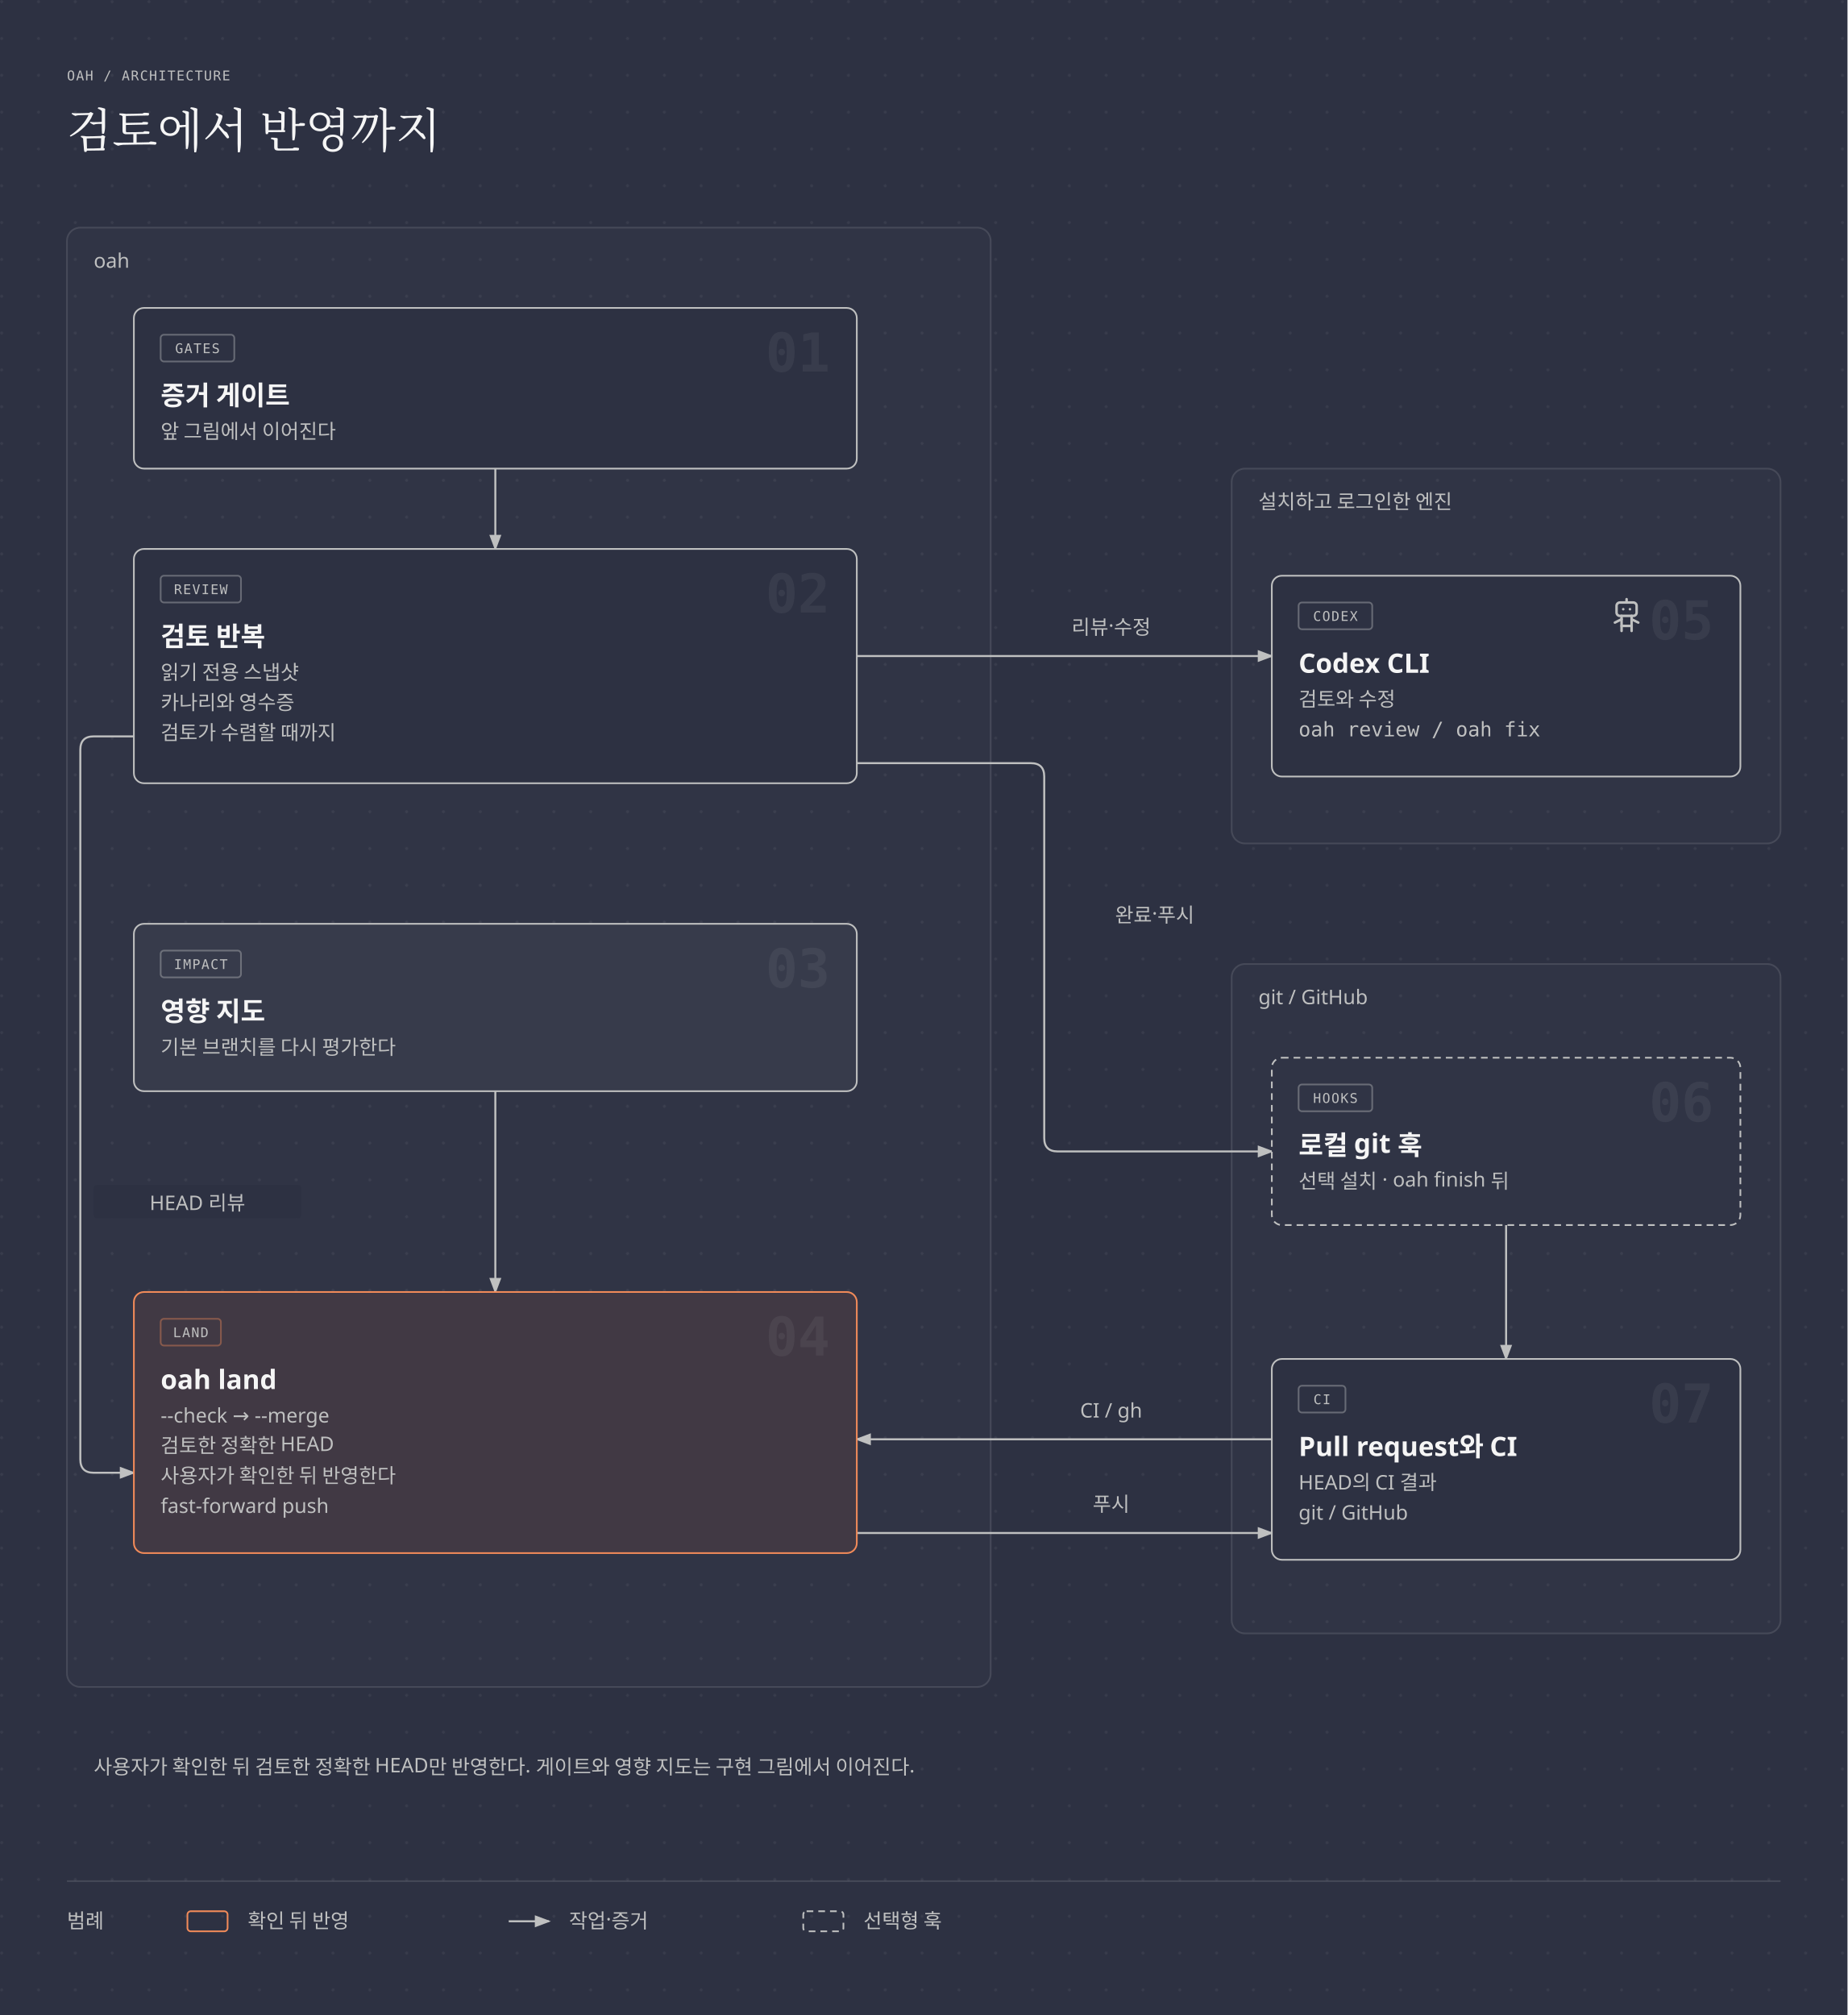
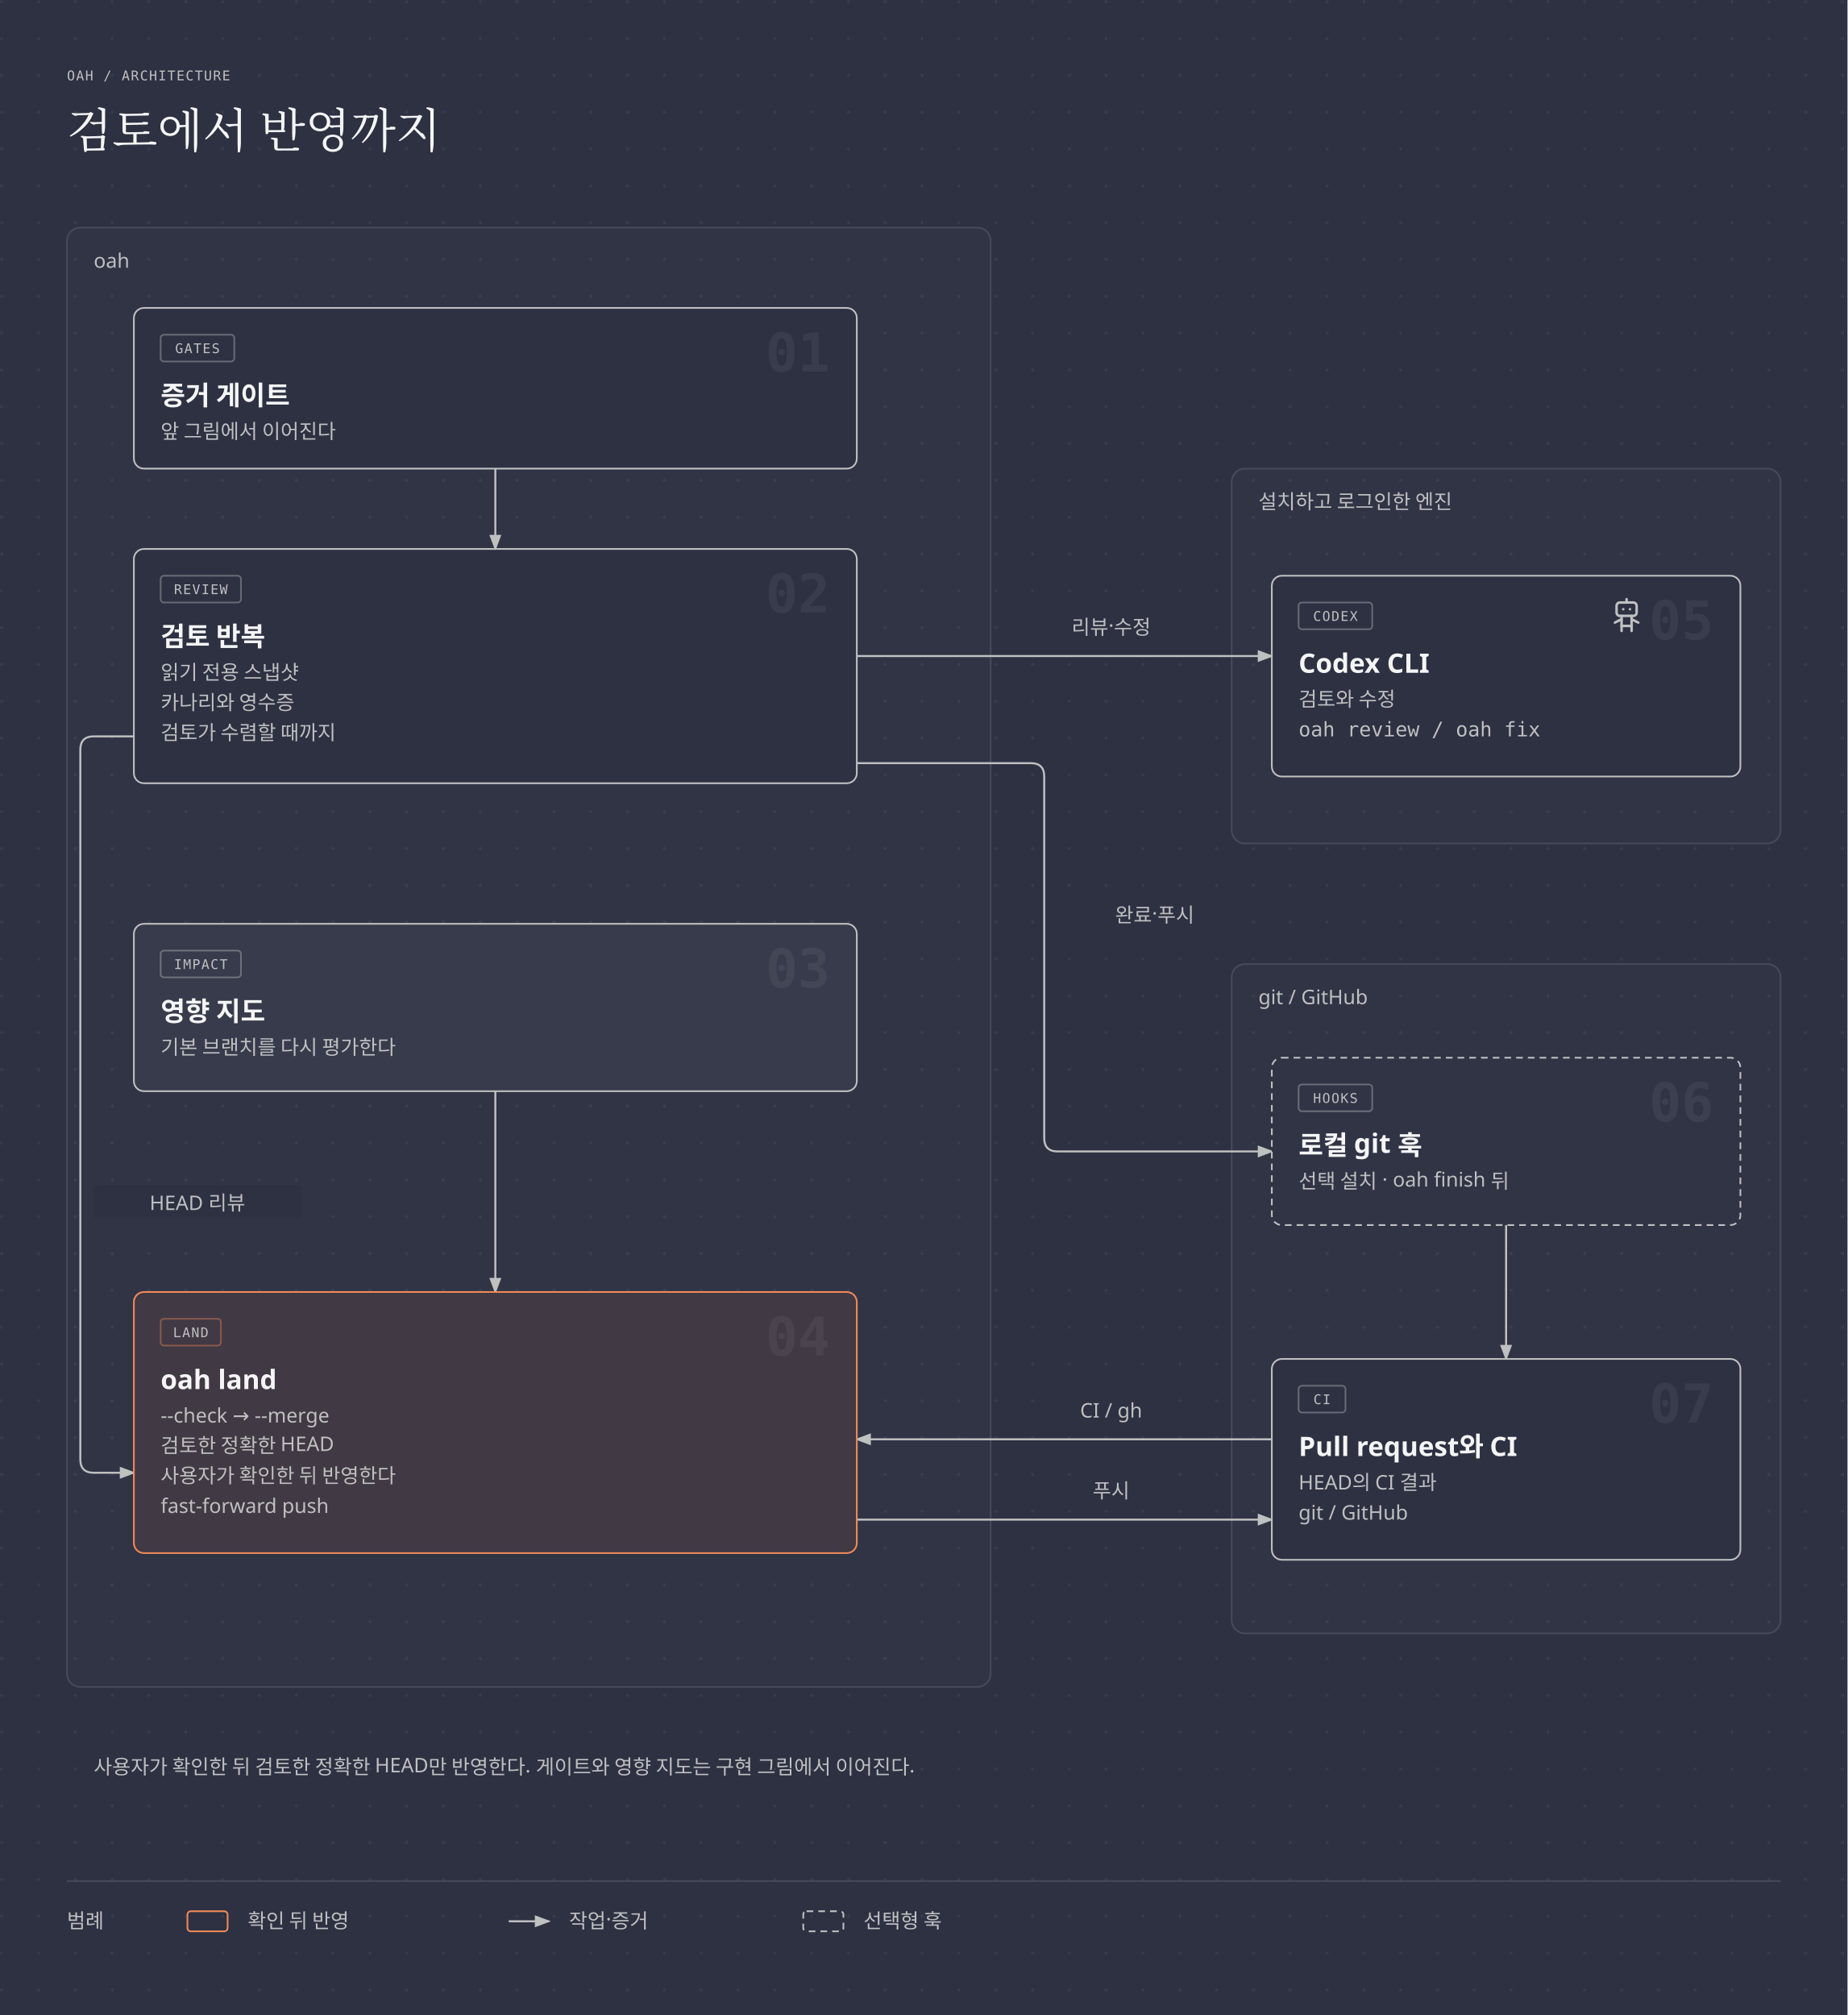
<svg xmlns="http://www.w3.org/2000/svg" viewBox="0 0 1104 1204" role="img" aria-labelledby="architecture-land-ko-dark-title architecture-land-ko-dark-desc" data-diagram-type="Architecture" data-size="fit" id="architecture-land-ko-dark-root">
  <defs>
    <style>#architecture-land-ko-dark-root { font-family: "Geist", "Noto Sans KR", "Apple SD Gothic Neo", "Malgun Gothic", system-ui, sans-serif; color: #f5f5f5; }
      #architecture-land-ko-dark-root .diagram-container { width: 100%; overflow-x: auto; }
      #architecture-land-ko-dark-root text { font-family: "Geist", "Noto Sans KR", "Apple SD Gothic Neo", "Malgun Gothic", system-ui, sans-serif; fill: #f5f5f5; }
      #architecture-land-ko-dark-root .title { font-family: "Instrument Serif", "Noto Serif KR", "AppleMyungjo", "Batang", "Noto Serif CJK KR", serif; font-size: 28px; font-weight: 400; }
      #architecture-land-ko-dark-root .node { font-size: 16px; font-weight: 600; }
      #architecture-land-ko-dark-root .sub { font-family: "Geist", "Noto Sans KR", "Apple SD Gothic Neo", "Malgun Gothic", system-ui, sans-serif; font-size: 12px; font-weight: 400; fill: #bfc0c0; }
      #architecture-land-ko-dark-root .technical { font-family: "Geist Mono", ui-monospace, "SFMono-Regular", Consolas, monospace; }
      #architecture-land-ko-dark-root .label { font-size: 12px; font-family: "Geist Mono", ui-monospace, "SFMono-Regular", Consolas, monospace; font-weight: 400; fill: #bfc0c0; }
      #architecture-land-ko-dark-root .prose { font-size: 12px; font-weight: 400; fill: #bfc0c0; }
      #architecture-land-ko-dark-root .zone-label { font-size: 12px; font-family: "Geist", "Noto Sans KR", "Apple SD Gothic Neo", "Malgun Gothic", system-ui, sans-serif; font-weight: 500; fill: #bfc0c0; }
      #architecture-land-ko-dark-root .arrow-label { font-size: 12px; font-family: "Geist", "Noto Sans KR", "Apple SD Gothic Neo", "Malgun Gothic", system-ui, sans-serif; font-weight: 500; fill: #bfc0c0; }
      #architecture-land-ko-dark-root .tag { font-family: "Geist Mono", ui-monospace, "SFMono-Regular", Consolas, monospace; font-size: 8px; font-weight: 500; letter-spacing: .08em; fill: #bfc0c0; }
      #architecture-land-ko-dark-root .ghost { font-family: "Geist Mono", ui-monospace, "SFMono-Regular", Consolas, monospace; font-size: 32px; font-weight: 600; fill: #f5f5f5; opacity: .06; }
      @media print {
#architecture-land-ko-dark-root .diagram-container { overflow-x: visible; }
}</style>
    <pattern id="architecture-land-ko-dark-dots" width="22" height="22" patternUnits="userSpaceOnUse">
      <circle cx="1" cy="1" r="0.9" fill="#f5f5f5" fill-opacity=".10" />
    </pattern>
    <marker id="architecture-land-ko-dark-arrow" markerWidth="8" markerHeight="6" refX="7" refY="3" orient="auto">
      <polygon points="0 0, 8 3, 0 6" fill="#bfc0c0" />
    </marker>
    <marker id="architecture-land-ko-dark-arrow-accent" markerWidth="8" markerHeight="6" refX="7" refY="3" orient="auto">
      <polygon points="0 0, 8 3, 0 6" fill="#f08a59" />
    </marker>
    <marker id="architecture-land-ko-dark-arrow-link" markerWidth="8" markerHeight="6" refX="7" refY="3" orient="auto">
      <polygon points="0 0, 8 3, 0 6" fill="#739fdf" />
    </marker>
  </defs>
  <rect width="1104" height="1204" fill="#2d3142" />
  <rect width="1104" height="1204" fill="url(#architecture-land-ko-dark-dots)" opacity=".55" />
  <text x="40" y="48" class="tag" text-anchor="start">OAH / ARCHITECTURE</text>
  <text x="40" y="88" class="title" text-anchor="start">검토에서 반영까지</text>
  <rect x="40" y="136" width="552" height="872" rx="8" fill="#f5f5f5" stroke="#f5f5f5" stroke-width="1" data-group-id="oah" fill-opacity=".02" stroke-opacity=".12" />
  <text x="56" y="160" class="zone-label" text-anchor="start">oah</text>
  <rect x="736" y="280" width="328" height="224" rx="8" fill="#f5f5f5" stroke="#f5f5f5" stroke-width="1" data-group-id="engines" fill-opacity=".02" stroke-opacity=".12" />
  <text x="752" y="304" class="zone-label" text-anchor="start">설치하고 로그인한 엔진</text>
  <rect x="736" y="576" width="328" height="400" rx="8" fill="#f5f5f5" stroke="#f5f5f5" stroke-width="1" data-group-id="git" fill-opacity=".02" stroke-opacity=".12" />
  <text x="752" y="600" class="zone-label" text-anchor="start">git / GitHub</text>
  <path d="M 296,280 L 296,328" data-edge-id="a1" data-from="gates" data-to="rloop" data-label="" fill="none" stroke="#bfc0c0" stroke-width="1.2" marker-end="url(#architecture-land-ko-dark-arrow)" />
  <path d="M 512,392 L 760,392" data-edge-id="a2" data-from="rloop" data-to="codex" data-label="리뷰·수정" fill="none" stroke="#bfc0c0" stroke-width="1.2" marker-end="url(#architecture-land-ko-dark-arrow)" />
  <path d="M 512,456 L 616,456 Q 624,456 624,464 L 624,680 Q 624,688 632,688 L 760,688" data-edge-id="a3" data-from="rloop" data-to="hooks" data-label="완료·푸시" fill="none" stroke="#bfc0c0" stroke-width="1.2" marker-end="url(#architecture-land-ko-dark-arrow)" />
  <path d="M 80,440 L 56,440 Q 48,440 48,448 L 48,872 Q 48,880 56,880 L 80,880" data-edge-id="a4" data-from="rloop" data-to="land" data-label="HEAD 리뷰" fill="none" stroke="#bfc0c0" stroke-width="1.2" marker-end="url(#architecture-land-ko-dark-arrow)" />
  <path d="M 296,652 L 296,772" data-edge-id="a5" data-from="impact" data-to="land" data-label="" fill="none" stroke="#bfc0c0" stroke-width="1.2" marker-end="url(#architecture-land-ko-dark-arrow)" />
  <path d="M 900,732 L 900,812" data-edge-id="a6" data-from="hooks" data-to="remote" data-label="" fill="none" stroke="#bfc0c0" stroke-width="1.2" marker-end="url(#architecture-land-ko-dark-arrow)" />
  <path d="M 760,860 L 512,860" data-edge-id="a7" data-from="remote" data-to="land" data-label="CI / gh" fill="none" stroke="#bfc0c0" stroke-width="1.2" marker-end="url(#architecture-land-ko-dark-arrow)" />
-   <path d="M 512,916 L 760,916" data-edge-id="a8" data-from="land" data-to="remote" data-label="푸시" fill="none" stroke="#bfc0c0" stroke-width="1.2" marker-end="url(#architecture-land-ko-dark-arrow)" />
+   <path d="M 512,908 L 760,908" data-edge-id="a8" data-from="land" data-to="remote" data-label="푸시" fill="none" stroke="#bfc0c0" stroke-width="1.2" marker-end="url(#architecture-land-ko-dark-arrow)" />
  <rect x="610" y="364" width="108" height="20" rx="2" fill="#2d3142" />
  <text x="664" y="379" class="arrow-label" text-anchor="middle">리뷰·수정</text>
  <rect x="632" y="536" width="116" height="20" rx="2" fill="#2d3142" />
  <text x="690" y="551" class="arrow-label" text-anchor="middle">완료·푸시</text>
  <rect x="56" y="708" width="124" height="20" rx="2" fill="#2d3142" />
  <text x="118" y="723" class="arrow-label" text-anchor="middle">HEAD 리뷰</text>
  <rect x="628" y="832" width="72" height="20" rx="2" fill="#2d3142" />
  <text x="664" y="847" class="arrow-label" text-anchor="middle">CI / gh</text>
-   <rect x="640" y="888" width="48" height="20" rx="2" fill="#2d3142" />
-   <text x="664" y="903" class="arrow-label" text-anchor="middle">푸시</text>
+   <rect x="640" y="880" width="48" height="20" rx="2" fill="#2d3142" />
+   <text x="664" y="895" class="arrow-label" text-anchor="middle">푸시</text>
  <g data-node-id="gates" data-source-label="증거 게이트 앞 그림에서 이어진다">
    <rect x="80" y="184" width="432" height="96" rx="6" fill="#2d3142" />
    <rect x="80" y="184" width="432" height="96" rx="6" fill="#2d3142" stroke="#bfc0c0" stroke-width="1" />
    <g aria-hidden="true">
      <rect x="96" y="200" width="44" height="16" rx="2" fill="none" stroke="#bfc0c0" stroke-width="1" stroke-opacity=".4" />
      <text x="118" y="211" class="tag" text-anchor="middle">GATES</text>
      <text x="496" y="222" class="ghost" text-anchor="end">01</text>
    </g>
    <text x="96" y="242" class="node" text-anchor="start">증거 게이트</text>
    <text x="96" y="262" class="sub" text-anchor="start">앞 그림에서 이어진다</text>
  </g>
  <g data-node-id="rloop" data-source-label="검토 반복 읽기 전용 스냅샷 카나리와 영수증 검토가 수렴할 때까지">
    <rect x="80" y="328" width="432" height="140" rx="6" fill="#2d3142" />
    <rect x="80" y="328" width="432" height="140" rx="6" fill="#2d3142" stroke="#bfc0c0" stroke-width="1" />
    <g aria-hidden="true">
      <rect x="96" y="344" width="48" height="16" rx="2" fill="none" stroke="#bfc0c0" stroke-width="1" stroke-opacity=".4" />
      <text x="120" y="355" class="tag" text-anchor="middle">REVIEW</text>
      <text x="496" y="366" class="ghost" text-anchor="end">02</text>
    </g>
    <text x="96" y="386" class="node" text-anchor="start">검토 반복</text>
    <text x="96" y="406" class="sub" text-anchor="start">읽기 전용 스냅샷</text>
    <text x="96" y="424" class="sub" text-anchor="start">카나리와 영수증</text>
    <text x="96" y="442" class="sub" text-anchor="start">검토가 수렴할 때까지</text>
  </g>
  <g data-node-id="impact" data-source-label="영향 지도 기본 브랜치를 다시 평가한다">
    <rect x="80" y="552" width="432" height="100" rx="6" fill="#2d3142" />
    <rect x="80" y="552" width="432" height="100" rx="6" fill="#f5f5f5" stroke="#bfc0c0" stroke-width="1" fill-opacity=".05" />
    <g aria-hidden="true">
      <rect x="96" y="568" width="48" height="16" rx="2" fill="none" stroke="#bfc0c0" stroke-width="1" stroke-opacity=".4" />
      <text x="120" y="579" class="tag" text-anchor="middle">IMPACT</text>
      <text x="496" y="590" class="ghost" text-anchor="end">03</text>
    </g>
    <text x="96" y="610" class="node" text-anchor="start">영향 지도</text>
    <text x="96" y="630" class="sub" text-anchor="start">기본 브랜치를 다시 평가한다</text>
  </g>
  <g data-node-id="land" data-source-label="oah land --check → --merge 검토한 정확한 HEAD 사용자가 확인한 뒤 반영한다 fast-forward push">
    <rect x="80" y="772" width="432" height="156" rx="6" fill="#2d3142" />
    <rect x="80" y="772" width="432" height="156" rx="6" fill="#f08a59" stroke="#f08a59" stroke-width="1" fill-opacity=".10" />
    <g aria-hidden="true">
      <rect x="96" y="788" width="36" height="16" rx="2" fill="none" stroke="#f08a59" stroke-width="1" stroke-opacity=".4" />
      <text x="114" y="799" class="tag" text-anchor="middle">LAND</text>
      <text x="496" y="810" class="ghost" text-anchor="end">04</text>
    </g>
    <text x="96" y="830" class="node" text-anchor="start">oah land</text>
    <text x="96" y="850" class="sub" text-anchor="start">--check → --merge</text>
    <text x="96" y="868" class="sub" text-anchor="start">검토한 정확한 HEAD</text>
    <text x="96" y="886" class="sub" text-anchor="start">사용자가 확인한 뒤 반영한다</text>
    <text x="96" y="904" class="sub" text-anchor="start">fast-forward push</text>
  </g>
  <g data-node-id="codex" data-source-label="Codex CLI 검토와 수정 oah review / oah fix">
    <rect x="760" y="344" width="280" height="120" rx="6" fill="#2d3142" />
    <rect x="760" y="344" width="280" height="120" rx="6" fill="#2d3142" stroke="#bfc0c0" stroke-width="1" />
    <g aria-hidden="true">
      <rect x="776" y="360" width="44" height="16" rx="2" fill="none" stroke="#bfc0c0" stroke-width="1" stroke-opacity=".4" />
      <text x="798" y="371" class="tag" text-anchor="middle">CODEX</text>
      <text x="1024" y="382" class="ghost" text-anchor="end">05</text>
      <g transform="translate(960,356)" color="#bfc0c0">
        <g fill="none" stroke="currentColor" stroke-width="1.5" stroke-linecap="round" stroke-linejoin="round">
          <path d="M6 6a2 2 0 0 1 2 -2h8a2 2 0 0 1 2 2v4a2 2 0 0 1 -2 2h-8a2 2 0 0 1 -2 -2l0 -4" />
          <path d="M12 2v2" />
          <path d="M9 12v9" />
          <path d="M15 12v9" />
          <path d="M5 16l4 -2" />
          <path d="M15 14l4 2" />
          <path d="M9 18h6" />
          <path d="M10 8v.01" />
          <path d="M14 8v.01" />
        </g>
      </g>
    </g>
    <text x="776" y="402" class="node" text-anchor="start">Codex CLI</text>
    <text x="776" y="422" class="sub" text-anchor="start">검토와 수정</text>
    <text x="776" y="440" class="sub technical" text-anchor="start">oah review / oah fix</text>
  </g>
  <g data-node-id="hooks" data-source-label="로컬 git 훅 선택 설치 · oah finish 뒤">
    <rect x="760" y="632" width="280" height="100" rx="6" fill="#2d3142" />
    <rect x="760" y="632" width="280" height="100" rx="6" fill="#f5f5f5" stroke="#bfc0c0" stroke-width="1" fill-opacity=".02" stroke-dasharray="4,3" />
    <g aria-hidden="true">
      <rect x="776" y="648" width="44" height="16" rx="2" fill="none" stroke="#bfc0c0" stroke-width="1" stroke-opacity=".4" />
      <text x="798" y="659" class="tag" text-anchor="middle">HOOKS</text>
      <text x="1024" y="670" class="ghost" text-anchor="end">06</text>
    </g>
    <text x="776" y="690" class="node" text-anchor="start">로컬 git 훅</text>
    <text x="776" y="710" class="sub" text-anchor="start">선택 설치 · oah finish 뒤</text>
  </g>
  <g data-node-id="remote" data-source-label="Pull request와 CI HEAD의 CI 결과 git / GitHub">
    <rect x="760" y="812" width="280" height="120" rx="6" fill="#2d3142" />
    <rect x="760" y="812" width="280" height="120" rx="6" fill="#2d3142" stroke="#bfc0c0" stroke-width="1" />
    <g aria-hidden="true">
      <rect x="776" y="828" width="28" height="16" rx="2" fill="none" stroke="#bfc0c0" stroke-width="1" stroke-opacity=".4" />
      <text x="790" y="839" class="tag" text-anchor="middle">CI</text>
      <text x="1024" y="850" class="ghost" text-anchor="end">07</text>
    </g>
    <text x="776" y="870" class="node" text-anchor="start">Pull request와 CI</text>
    <text x="776" y="890" class="sub" text-anchor="start">HEAD의 CI 결과</text>
    <text x="776" y="908" class="sub" text-anchor="start">git / GitHub</text>
  </g>
  <text x="56" y="1060" class="prose" text-anchor="start">사용자가 확인한 뒤 검토한 정확한 HEAD만 반영한다. 게이트와 영향 지도는 구현 그림에서 이어진다.</text>
  <line x1="40" y1="1124" x2="1064" y2="1124" stroke="#f5f5f5" stroke-opacity=".12" />
  <text x="40" y="1152" class="zone-label" text-anchor="start">범례</text>
  <rect x="112" y="1142" width="24" height="12" rx="2" fill="none" stroke="#f08a59" stroke-width="1" />
  <text x="148" y="1152" class="prose" text-anchor="start">확인 뒤 반영</text>
  <path d="M 304,1148 h 24" fill="none" stroke="#bfc0c0" stroke-width="1.2" marker-end="url(#architecture-land-ko-dark-arrow)" />
  <text x="340" y="1152" class="prose" text-anchor="start">작업·증거</text>
  <rect x="480" y="1142" width="24" height="12" rx="2" fill="none" stroke="#bfc0c0" stroke-width="1" stroke-dasharray="4,3" />
  <text x="516" y="1152" class="prose" text-anchor="start">선택형 훅</text>
</svg>
